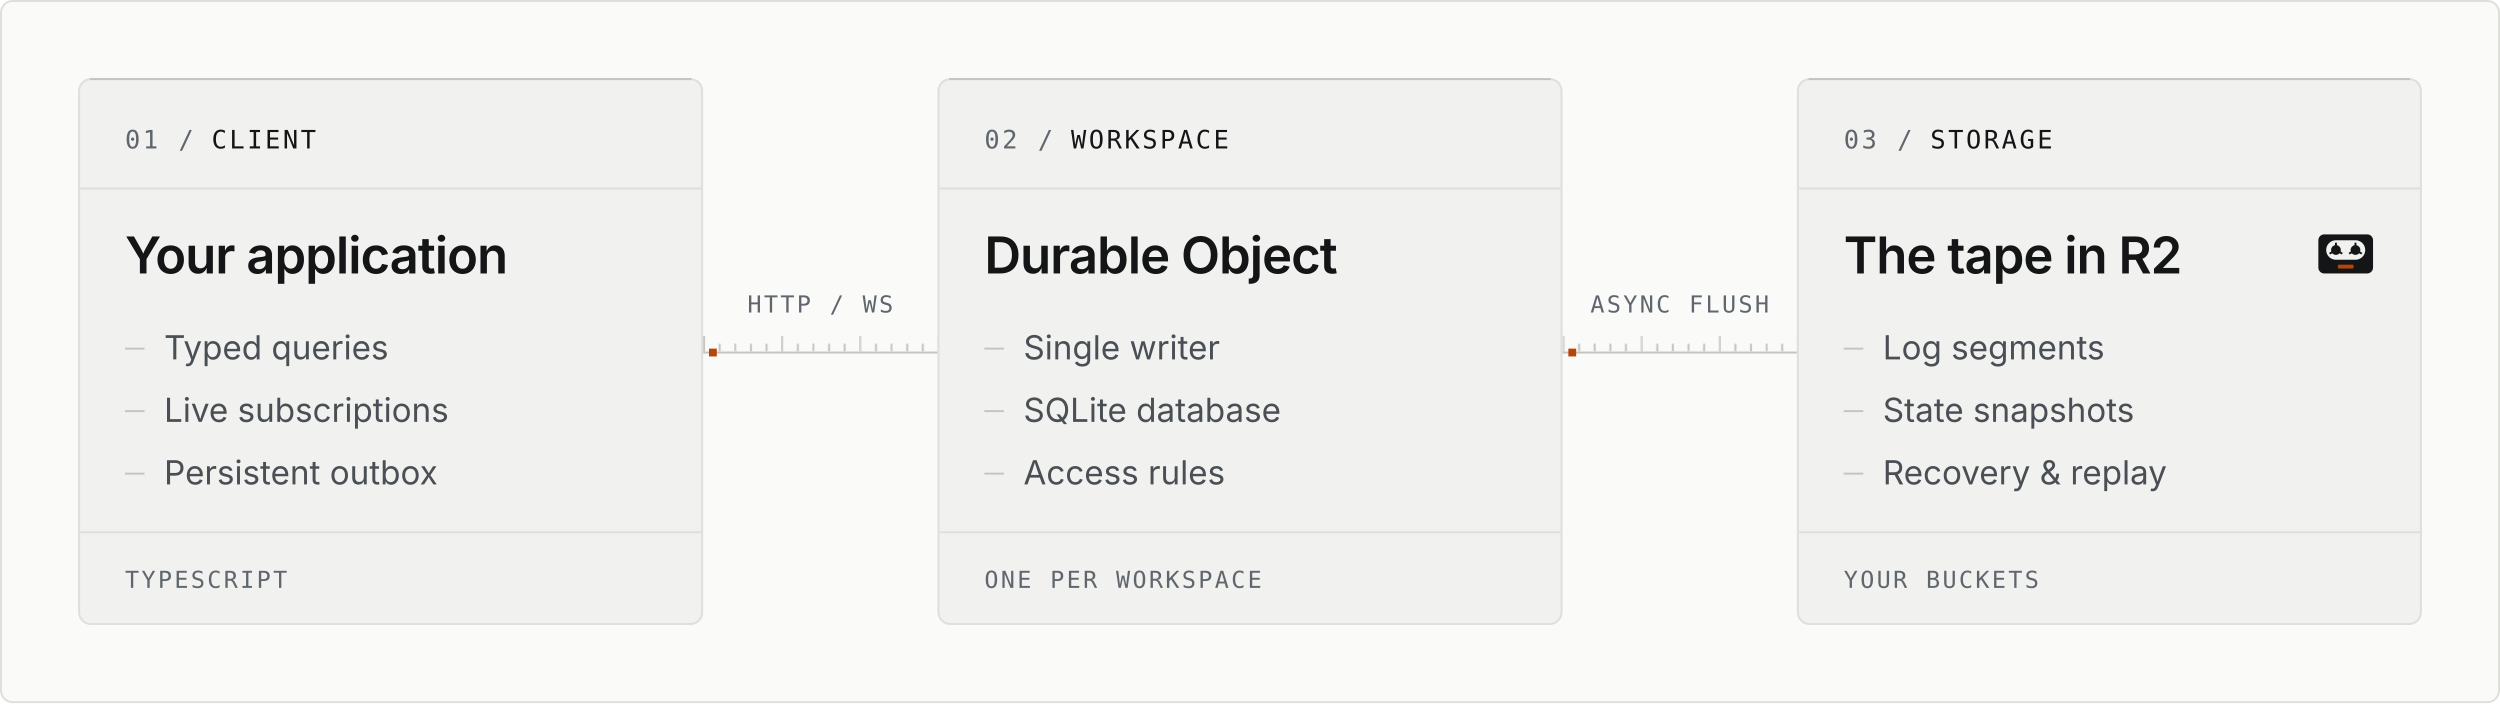
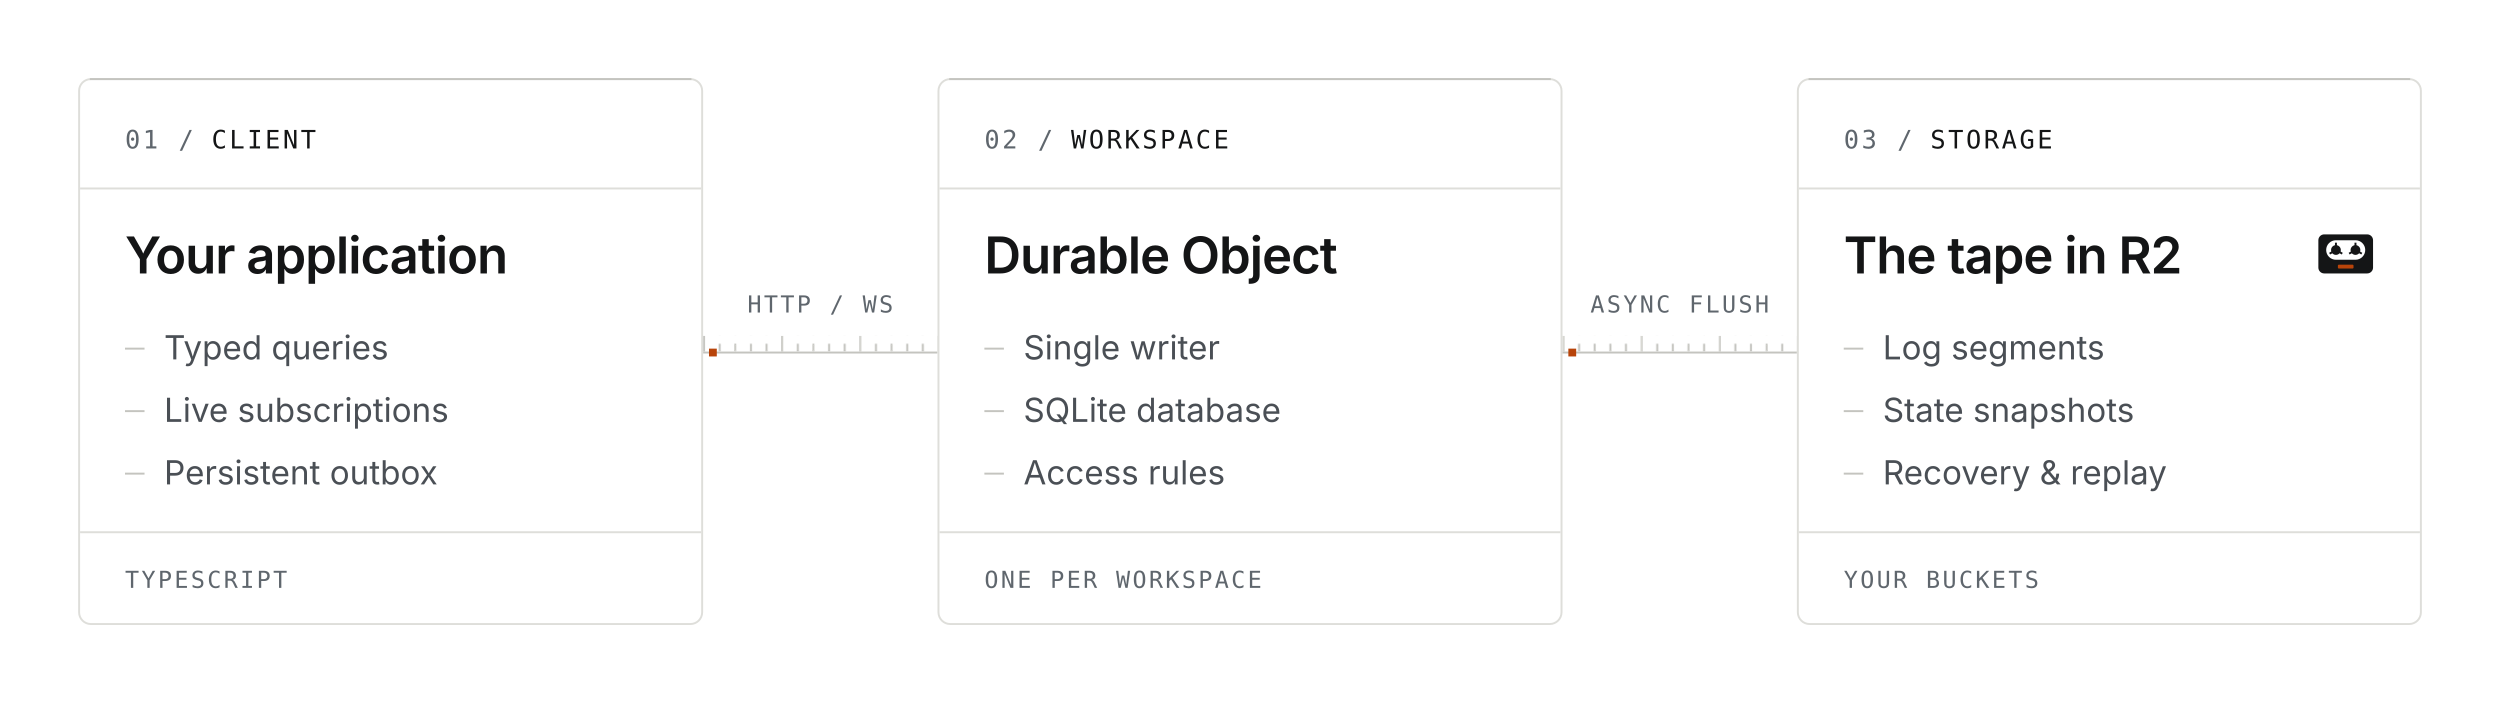
<svg xmlns="http://www.w3.org/2000/svg" viewBox="0 0 1280 360" width="1280" height="360" role="img" aria-labelledby="arch-title arch-desc">
  <style>
    .mono{font-family:ui-monospace, SFMono-Regular, Menlo, Consolas, monospace}
    .sans{font-family:system-ui, -apple-system, 'Segoe UI', sans-serif}
    .pkt-a{animation:ping 4.8s linear infinite}
    .pkt-b{animation:flush 4.8s linear -1.2s infinite}
    @keyframes ping{0%{transform:translateX(0)}45%{transform:translateX(110px)}50%{transform:translateX(110px)}95%{transform:translateX(0)}100%{transform:translateX(0)}}
    @keyframes flush{0%{transform:translateX(0);opacity:0}4%{transform:translateX(0);opacity:1}50%{transform:translateX(110px);opacity:1}52%{transform:translateX(110px);opacity:0}100%{transform:translateX(110px);opacity:0}}
    .top{stroke-dasharray:308;animation:draw 0.9s linear both}
    .top-b{animation-delay:0.2s}
    .top-c{animation-delay:0.4s}
    @keyframes draw{from{stroke-dashoffset:308}to{stroke-dashoffset:0}}
    .lit{animation:lit 4.8s linear infinite}
    .c1a{animation-delay:4.56s}.c1b{animation-delay:4.76s}.c1c{animation-delay:4.96s}
    .c2a{animation-delay:2.16s}.c2b{animation-delay:2.36s}.c2c{animation-delay:2.56s}
    .c3a{animation-delay:1.2s}.c3b{animation-delay:1.4s}.c3c{animation-delay:1.6s}
    @keyframes lit{0%,12%{stroke:#B8440A}14%,100%{stroke:#C4C4BF}}
    .hub{animation:tp-hub 4s linear infinite}
    .hub-a{transform-origin:1196px 128px}
    .hub-b{transform-origin:1206px 128px}
    @keyframes tp-hub{to{transform:rotate(360deg)}}
    @media (prefers-reduced-motion: reduce){*{animation:none!important}}
  </style>
  <defs>
    <pattern id="arch-ticks" x="360" y="172" width="40" height="8" patternUnits="userSpaceOnUse">
      <line x1="0.5" y1="0" x2="0.5" y2="8" stroke="#C4C4BF" stroke-width="1" />
      <line x1="8.5" y1="4" x2="8.5" y2="8" stroke="#C4C4BF" stroke-width="1" />
      <line x1="16.5" y1="4" x2="16.5" y2="8" stroke="#C4C4BF" stroke-width="1" />
      <line x1="24.5" y1="4" x2="24.5" y2="8" stroke="#C4C4BF" stroke-width="1" />
      <line x1="32.5" y1="4" x2="32.5" y2="8" stroke="#C4C4BF" stroke-width="1" />
    </pattern>
  </defs>
-   <rect x="0.5" y="0.5" width="1279" height="359" rx="6" fill="#FAFAF9" stroke="#DEDEDA" stroke-width="1" />
-   <rect x="40.5" y="40.5" width="319" height="279" rx="6" fill="#F1F1EF" stroke="#DEDEDA" stroke-width="1" />
+   <rect x="40.5" y="40.5" width="319" height="279" rx="6" fill="none" stroke="#DEDEDA" stroke-width="1" />
  <text x="64" y="76" class="mono" font-size="13" letter-spacing="1.3" fill="#5F666D">01 / <tspan fill="#141516">CLIENT</tspan>
  </text>
  <line x1="41" y1="96.5" x2="359" y2="96.5" stroke="#DEDEDA" stroke-width="1" />
  <text x="64" y="140" class="sans" font-size="26" font-weight="600" letter-spacing="-0.5" fill="#141516">Your application</text>
  <g class="sans" font-size="17" fill="#4A4F55">
    <text x="84" y="184">Typed queries</text>
    <text x="84" y="216">Live subscriptions</text>
    <text x="84" y="248">Persistent outbox</text>
  </g>
  <g stroke="#C4C4BF" stroke-width="1">
    <line class="lit c1a" x1="64" y1="178.5" x2="74" y2="178.5" />
    <line class="lit c1b" x1="64" y1="210.5" x2="74" y2="210.5" />
    <line class="lit c1c" x1="64" y1="242.5" x2="74" y2="242.5" />
  </g>
  <line class="top" x1="46" y1="40.5" x2="354" y2="40.5" stroke="#C4C4BF" stroke-width="1" />
  <line x1="41" y1="272.5" x2="359" y2="272.5" stroke="#DEDEDA" stroke-width="1" />
  <text x="64" y="301" class="mono" font-size="12" letter-spacing="1.2" fill="#5F666D">TYPESCRIPT</text>
  <text x="420" y="160" text-anchor="middle" class="mono" font-size="12" letter-spacing="1.2" fill="#5F666D">HTTP / WS</text>
  <rect x="360" y="172" width="120" height="8" fill="url(#arch-ticks)" />
  <line x1="360" y1="180.5" x2="480" y2="180.5" stroke="#C4C4BF" stroke-width="1" />
  <rect class="pkt-a" x="363" y="178.5" width="4" height="4" fill="#B8440A" />
-   <rect x="480.5" y="40.5" width="319" height="279" rx="6" fill="#F1F1EF" stroke="#DEDEDA" stroke-width="1" />
+   <rect x="480.5" y="40.5" width="319" height="279" rx="6" fill="none" stroke="#DEDEDA" stroke-width="1" />
  <text x="504" y="76" class="mono" font-size="13" letter-spacing="1.3" fill="#5F666D">02 / <tspan fill="#141516">WORKSPACE</tspan>
  </text>
  <line x1="481" y1="96.5" x2="799" y2="96.5" stroke="#DEDEDA" stroke-width="1" />
  <text x="504" y="140" class="sans" font-size="26" font-weight="600" letter-spacing="-0.5" fill="#141516">Durable Object</text>
  <g class="sans" font-size="17" fill="#4A4F55">
    <text x="524" y="184">Single writer</text>
    <text x="524" y="216">SQLite database</text>
    <text x="524" y="248">Access rules</text>
  </g>
  <g stroke="#C4C4BF" stroke-width="1">
    <line class="lit c2a" x1="504" y1="178.5" x2="514" y2="178.5" />
    <line class="lit c2b" x1="504" y1="210.5" x2="514" y2="210.5" />
    <line class="lit c2c" x1="504" y1="242.5" x2="514" y2="242.5" />
  </g>
  <line class="top top-b" x1="486" y1="40.5" x2="794" y2="40.5" stroke="#C4C4BF" stroke-width="1" />
  <line x1="481" y1="272.5" x2="799" y2="272.5" stroke="#DEDEDA" stroke-width="1" />
  <text x="504" y="301" class="mono" font-size="12" letter-spacing="1.2" fill="#5F666D">ONE PER WORKSPACE</text>
  <text x="860" y="160" text-anchor="middle" class="mono" font-size="12" letter-spacing="1.2" fill="#5F666D">ASYNC FLUSH</text>
  <rect x="800" y="172" width="120" height="8" fill="url(#arch-ticks)" />
  <line x1="800" y1="180.5" x2="920" y2="180.5" stroke="#C4C4BF" stroke-width="1" />
  <rect class="pkt-b" x="803" y="178.5" width="4" height="4" fill="#B8440A" />
-   <rect x="920.5" y="40.5" width="319" height="279" rx="6" fill="#F1F1EF" stroke="#DEDEDA" stroke-width="1" />
+   <rect x="920.5" y="40.5" width="319" height="279" rx="6" fill="none" stroke="#DEDEDA" stroke-width="1" />
  <text x="944" y="76" class="mono" font-size="13" letter-spacing="1.3" fill="#5F666D">03 / <tspan fill="#141516">STORAGE</tspan>
  </text>
  <line x1="921" y1="96.5" x2="1239" y2="96.5" stroke="#DEDEDA" stroke-width="1" />
  <text x="944" y="140" class="sans" font-size="26" font-weight="600" letter-spacing="-0.5" fill="#141516">The tape in R2</text>
  <path fill="#141516" fill-rule="evenodd" d="M1190 120H1212A3 3 0 0 1 1215 123V137A3 3 0 0 1 1212 140H1190A3 3 0 0 1 1187 137V123A3 3 0 0 1 1190 120ZM1196 123H1206A5 5 0 0 1 1206 133H1196A5 5 0 0 1 1196 123Z" />
  <g class="hub hub-a" fill="#141516">
    <circle cx="1196" cy="128" r="2.5" />
    <rect x="1195.5" y="124.25" width="1" height="1.75" />
    <rect x="1195.5" y="124.25" width="1" height="1.75" transform="rotate(120 1196 128)" />
    <rect x="1195.5" y="124.25" width="1" height="1.75" transform="rotate(240 1196 128)" />
  </g>
  <g class="hub hub-b" fill="#141516">
    <circle cx="1206" cy="128" r="2.5" />
    <rect x="1205.5" y="124.25" width="1" height="1.75" />
    <rect x="1205.5" y="124.25" width="1" height="1.75" transform="rotate(120 1206 128)" />
    <rect x="1205.5" y="124.25" width="1" height="1.75" transform="rotate(240 1206 128)" />
  </g>
  <rect x="1197" y="135.5" width="8" height="2" rx="0.5" fill="#B8440A" />
  <g class="sans" font-size="17" fill="#4A4F55">
    <text x="964" y="184">Log segments</text>
    <text x="964" y="216">State snapshots</text>
    <text x="964" y="248">Recovery &amp; replay</text>
  </g>
  <g stroke="#C4C4BF" stroke-width="1">
    <line class="lit c3a" x1="944" y1="178.5" x2="954" y2="178.5" />
    <line class="lit c3b" x1="944" y1="210.5" x2="954" y2="210.5" />
    <line class="lit c3c" x1="944" y1="242.5" x2="954" y2="242.5" />
  </g>
  <line class="top top-c" x1="926" y1="40.5" x2="1234" y2="40.5" stroke="#C4C4BF" stroke-width="1" />
  <line x1="921" y1="272.5" x2="1239" y2="272.5" stroke="#DEDEDA" stroke-width="1" />
  <text x="944" y="301" class="mono" font-size="12" letter-spacing="1.2" fill="#5F666D">YOUR BUCKETS</text>
</svg>
